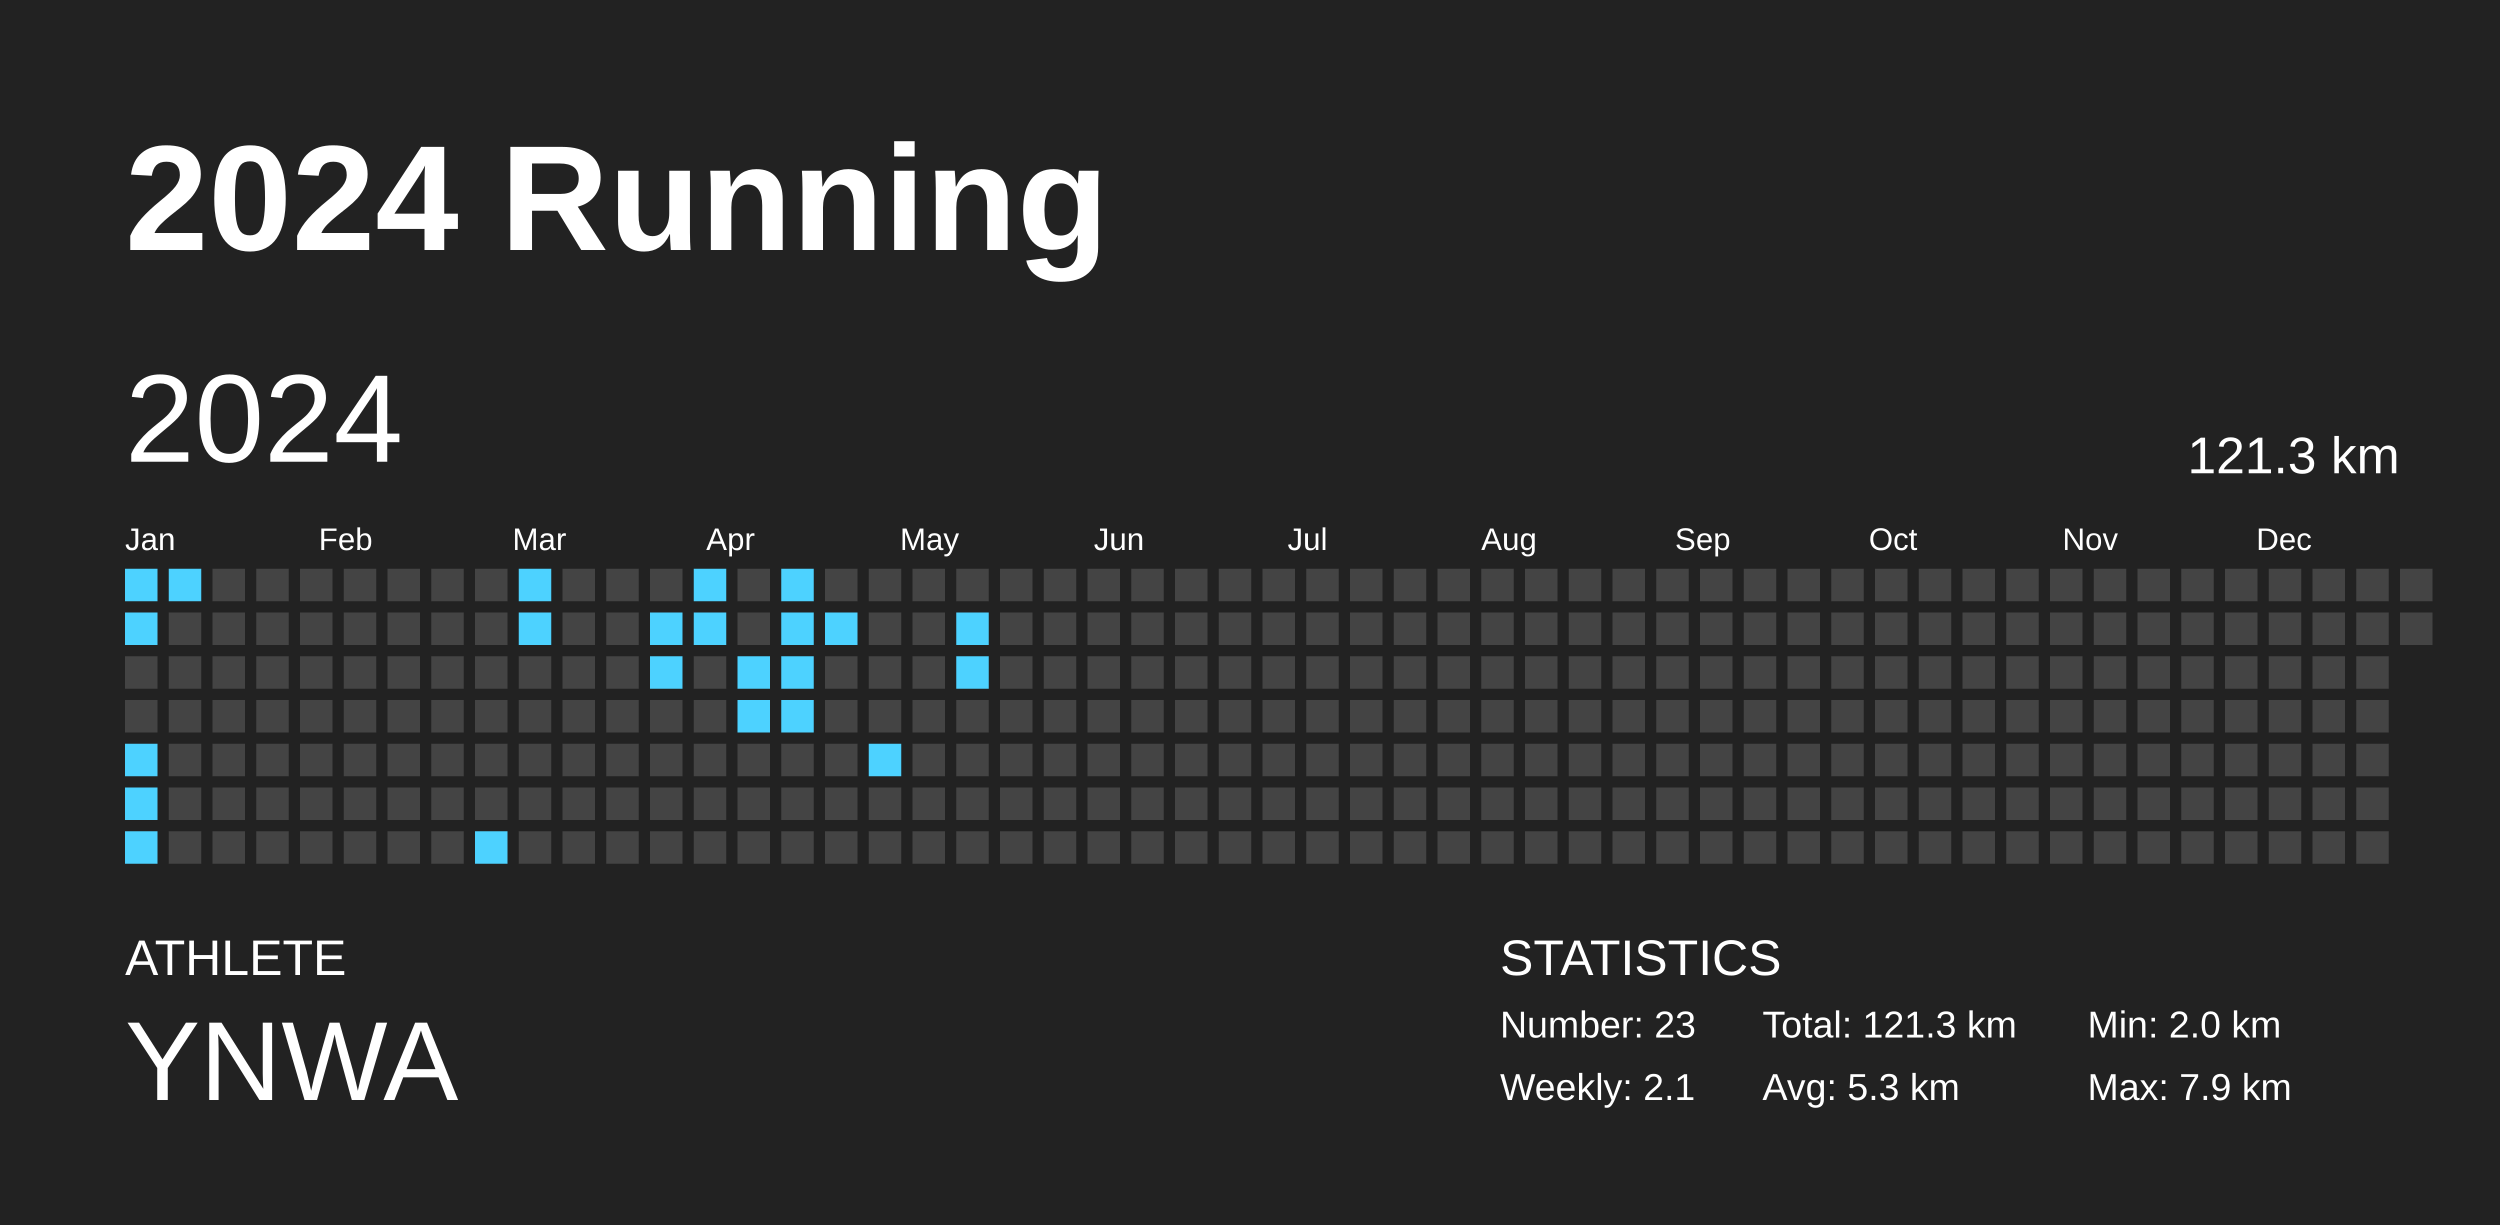
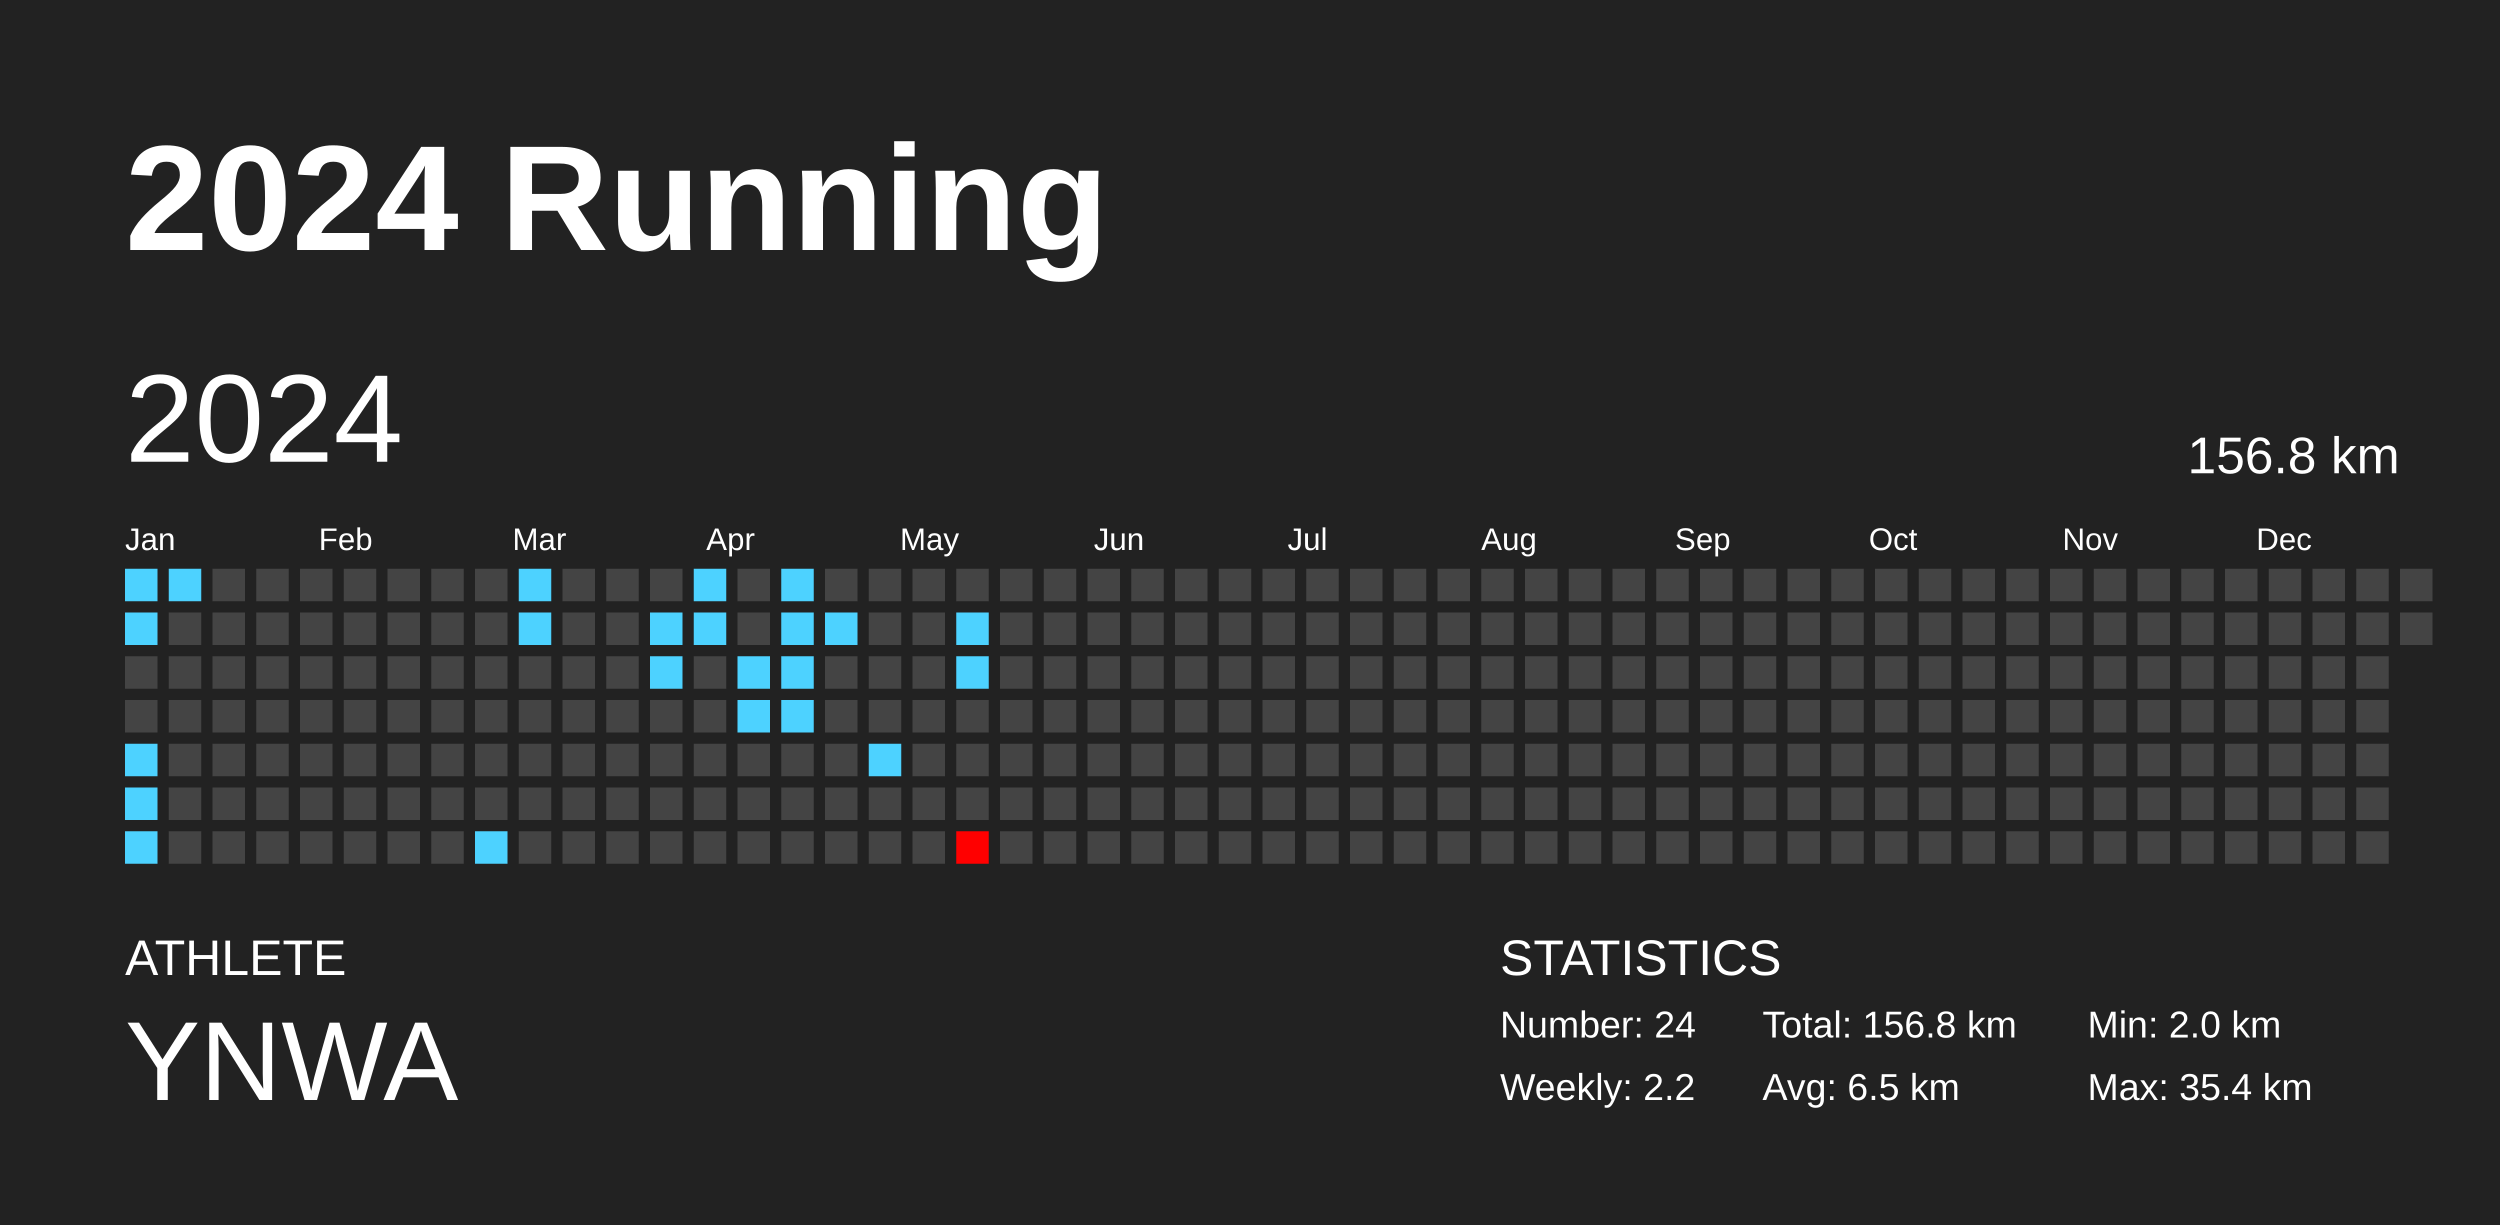
<svg xmlns="http://www.w3.org/2000/svg" baseProfile="full" height="98mm" version="1.1" viewBox="0,0,200,98" width="200mm">
  <defs />
  <rect fill="#222222" height="98" width="200" x="0" y="0" />
  <text fill="#FFFFFF" style="font-size:12px; font-family:Arial; font-weight:bold;" x="10" y="20">2024 Running</text>
  <text fill="#FFFFFF" style="font-size:4px; font-family:Arial" x="10" y="78">ATHLETE</text>
  <text fill="#FFFFFF" style="font-size:9px; font-family:Arial" x="10" y="88">YNWA</text>
  <text fill="#FFFFFF" style="font-size:4px; font-family:Arial" x="120" y="78">STATISTICS</text>
-   <text fill="#FFFFFF" style="font-size:3px; font-family:Arial" x="120" y="83">Number: 23</text>
-   <text fill="#FFFFFF" style="font-size:3px; font-family:Arial" x="120" y="88">Weekly: 2.1</text>
-   <text fill="#FFFFFF" style="font-size:3px; font-family:Arial" x="141" y="83">Total: 121.3 km</text>
-   <text fill="#FFFFFF" style="font-size:3px; font-family:Arial" x="141" y="88">Avg: 5.3 km</text>
+   <text fill="#FFFFFF" style="font-size:3px; font-family:Arial" x="120" y="83">Number: 24</text>
+   <text fill="#FFFFFF" style="font-size:3px; font-family:Arial" x="120" y="88">Weekly: 2.2</text>
+   <text fill="#FFFFFF" style="font-size:3px; font-family:Arial" x="141" y="83">Total: 156.8 km</text>
+   <text fill="#FFFFFF" style="font-size:3px; font-family:Arial" x="141" y="88">Avg: 6.5 km</text>
  <text fill="#FFFFFF" style="font-size:3px; font-family:Arial" x="167" y="83">Min: 2.0 km</text>
-   <text fill="#FFFFFF" style="font-size:3px; font-family:Arial" x="167" y="88">Max: 7.9 km</text>
+   <text fill="#FFFFFF" style="font-size:3px; font-family:Arial" x="167" y="88">Max: 35.4 km</text>
  <text dominant-baseline="hanging" fill="#FFFFFF" style="font-size:10.0px; font-family:Arial;" x="10" y="30">2024</text>
-   <text dominant-baseline="hanging" fill="#FFFFFF" style="font-size:4.125px; font-family:Arial;" x="175" y="35">121.3 km</text>
+   <text dominant-baseline="hanging" fill="#FFFFFF" style="font-size:4.125px; font-family:Arial;" x="175" y="35">156.8 km</text>
  <text fill="#FFFFFF" style="font-size:2.5px; font-family:Arial" x="10.0" y="44">Jan</text>
  <text fill="#FFFFFF" style="font-size:2.5px; font-family:Arial" x="25.5" y="44">Feb</text>
  <text fill="#FFFFFF" style="font-size:2.5px; font-family:Arial" x="41.0" y="44">Mar</text>
  <text fill="#FFFFFF" style="font-size:2.5px; font-family:Arial" x="56.5" y="44">Apr</text>
  <text fill="#FFFFFF" style="font-size:2.5px; font-family:Arial" x="72.0" y="44">May</text>
  <text fill="#FFFFFF" style="font-size:2.5px; font-family:Arial" x="87.5" y="44">Jun</text>
  <text fill="#FFFFFF" style="font-size:2.5px; font-family:Arial" x="103.0" y="44">Jul</text>
  <text fill="#FFFFFF" style="font-size:2.5px; font-family:Arial" x="118.5" y="44">Aug</text>
  <text fill="#FFFFFF" style="font-size:2.5px; font-family:Arial" x="134.0" y="44">Sep</text>
  <text fill="#FFFFFF" style="font-size:2.5px; font-family:Arial" x="149.5" y="44">Oct</text>
  <text fill="#FFFFFF" style="font-size:2.5px; font-family:Arial" x="165.0" y="44">Nov</text>
  <text fill="#FFFFFF" style="font-size:2.5px; font-family:Arial" x="180.5" y="44">Dec</text>
  <rect fill="#4dd2ff" height="2.6" width="2.6" x="10.0" y="45.5" />
  <rect fill="#4dd2ff" height="2.6" width="2.6" x="10.0" y="49.0" />
  <rect fill="#444444" height="2.6" width="2.6" x="10.0" y="52.5" />
  <rect fill="#444444" height="2.6" width="2.6" x="10.0" y="56.0" />
  <rect fill="#4dd2ff" height="2.6" width="2.6" x="10.0" y="59.5" />
  <rect fill="#4dd2ff" height="2.6" width="2.6" x="10.0" y="63.0" />
  <rect fill="#4dd2ff" height="2.6" width="2.6" x="10.0" y="66.5" />
  <rect fill="#4dd2ff" height="2.6" width="2.6" x="13.5" y="45.5" />
  <rect fill="#444444" height="2.6" width="2.6" x="13.5" y="49.0" />
  <rect fill="#444444" height="2.6" width="2.6" x="13.5" y="52.5" />
  <rect fill="#444444" height="2.6" width="2.6" x="13.5" y="56.0" />
  <rect fill="#444444" height="2.6" width="2.6" x="13.5" y="59.5" />
  <rect fill="#444444" height="2.6" width="2.6" x="13.5" y="63.0" />
  <rect fill="#444444" height="2.6" width="2.6" x="13.5" y="66.5" />
  <rect fill="#444444" height="2.6" width="2.6" x="17.0" y="45.5" />
  <rect fill="#444444" height="2.6" width="2.6" x="17.0" y="49.0" />
  <rect fill="#444444" height="2.6" width="2.6" x="17.0" y="52.5" />
  <rect fill="#444444" height="2.6" width="2.6" x="17.0" y="56.0" />
  <rect fill="#444444" height="2.6" width="2.6" x="17.0" y="59.5" />
  <rect fill="#444444" height="2.6" width="2.6" x="17.0" y="63.0" />
  <rect fill="#444444" height="2.6" width="2.6" x="17.0" y="66.5" />
  <rect fill="#444444" height="2.6" width="2.6" x="20.5" y="45.5" />
  <rect fill="#444444" height="2.6" width="2.6" x="20.5" y="49.0" />
  <rect fill="#444444" height="2.6" width="2.6" x="20.5" y="52.5" />
  <rect fill="#444444" height="2.6" width="2.6" x="20.5" y="56.0" />
  <rect fill="#444444" height="2.6" width="2.6" x="20.5" y="59.5" />
  <rect fill="#444444" height="2.6" width="2.6" x="20.5" y="63.0" />
  <rect fill="#444444" height="2.6" width="2.6" x="20.5" y="66.5" />
  <rect fill="#444444" height="2.6" width="2.6" x="24.0" y="45.5" />
  <rect fill="#444444" height="2.6" width="2.6" x="24.0" y="49.0" />
  <rect fill="#444444" height="2.6" width="2.6" x="24.0" y="52.5" />
  <rect fill="#444444" height="2.6" width="2.6" x="24.0" y="56.0" />
  <rect fill="#444444" height="2.6" width="2.6" x="24.0" y="59.5" />
  <rect fill="#444444" height="2.6" width="2.6" x="24.0" y="63.0" />
  <rect fill="#444444" height="2.6" width="2.6" x="24.0" y="66.5" />
  <rect fill="#444444" height="2.6" width="2.6" x="27.5" y="45.5" />
  <rect fill="#444444" height="2.6" width="2.6" x="27.5" y="49.0" />
  <rect fill="#444444" height="2.6" width="2.6" x="27.5" y="52.5" />
  <rect fill="#444444" height="2.6" width="2.6" x="27.5" y="56.0" />
  <rect fill="#444444" height="2.6" width="2.6" x="27.5" y="59.5" />
  <rect fill="#444444" height="2.6" width="2.6" x="27.5" y="63.0" />
  <rect fill="#444444" height="2.6" width="2.6" x="27.5" y="66.5" />
  <rect fill="#444444" height="2.6" width="2.6" x="31.0" y="45.5" />
  <rect fill="#444444" height="2.6" width="2.6" x="31.0" y="49.0" />
  <rect fill="#444444" height="2.6" width="2.6" x="31.0" y="52.5" />
  <rect fill="#444444" height="2.6" width="2.6" x="31.0" y="56.0" />
  <rect fill="#444444" height="2.6" width="2.6" x="31.0" y="59.5" />
  <rect fill="#444444" height="2.6" width="2.6" x="31.0" y="63.0" />
  <rect fill="#444444" height="2.6" width="2.6" x="31.0" y="66.5" />
  <rect fill="#444444" height="2.6" width="2.6" x="34.5" y="45.5" />
  <rect fill="#444444" height="2.6" width="2.6" x="34.5" y="49.0" />
  <rect fill="#444444" height="2.6" width="2.6" x="34.5" y="52.5" />
  <rect fill="#444444" height="2.6" width="2.6" x="34.5" y="56.0" />
  <rect fill="#444444" height="2.6" width="2.6" x="34.5" y="59.5" />
  <rect fill="#444444" height="2.6" width="2.6" x="34.5" y="63.0" />
  <rect fill="#444444" height="2.6" width="2.6" x="34.5" y="66.5" />
  <rect fill="#444444" height="2.6" width="2.6" x="38.0" y="45.5" />
  <rect fill="#444444" height="2.6" width="2.6" x="38.0" y="49.0" />
  <rect fill="#444444" height="2.6" width="2.6" x="38.0" y="52.5" />
  <rect fill="#444444" height="2.6" width="2.6" x="38.0" y="56.0" />
  <rect fill="#444444" height="2.6" width="2.6" x="38.0" y="59.5" />
  <rect fill="#444444" height="2.6" width="2.6" x="38.0" y="63.0" />
  <rect fill="#4dd2ff" height="2.6" width="2.6" x="38.0" y="66.5" />
  <rect fill="#4dd2ff" height="2.6" width="2.6" x="41.5" y="45.5" />
  <rect fill="#4dd2ff" height="2.6" width="2.6" x="41.5" y="49.0" />
  <rect fill="#444444" height="2.6" width="2.6" x="41.5" y="52.5" />
  <rect fill="#444444" height="2.6" width="2.6" x="41.5" y="56.0" />
  <rect fill="#444444" height="2.6" width="2.6" x="41.5" y="59.5" />
  <rect fill="#444444" height="2.6" width="2.6" x="41.5" y="63.0" />
  <rect fill="#444444" height="2.6" width="2.6" x="41.5" y="66.5" />
  <rect fill="#444444" height="2.6" width="2.6" x="45.0" y="45.5" />
  <rect fill="#444444" height="2.6" width="2.6" x="45.0" y="49.0" />
  <rect fill="#444444" height="2.6" width="2.6" x="45.0" y="52.5" />
  <rect fill="#444444" height="2.6" width="2.6" x="45.0" y="56.0" />
  <rect fill="#444444" height="2.6" width="2.6" x="45.0" y="59.5" />
  <rect fill="#444444" height="2.6" width="2.6" x="45.0" y="63.0" />
  <rect fill="#444444" height="2.6" width="2.6" x="45.0" y="66.5" />
  <rect fill="#444444" height="2.6" width="2.6" x="48.5" y="45.5" />
  <rect fill="#444444" height="2.6" width="2.6" x="48.5" y="49.0" />
  <rect fill="#444444" height="2.6" width="2.6" x="48.5" y="52.5" />
  <rect fill="#444444" height="2.6" width="2.6" x="48.5" y="56.0" />
  <rect fill="#444444" height="2.6" width="2.6" x="48.5" y="59.5" />
  <rect fill="#444444" height="2.6" width="2.6" x="48.5" y="63.0" />
  <rect fill="#444444" height="2.6" width="2.6" x="48.5" y="66.5" />
  <rect fill="#444444" height="2.6" width="2.6" x="52.0" y="45.5" />
  <rect fill="#4dd2ff" height="2.6" width="2.6" x="52.0" y="49.0" />
  <rect fill="#4dd2ff" height="2.6" width="2.6" x="52.0" y="52.5" />
  <rect fill="#444444" height="2.6" width="2.6" x="52.0" y="56.0" />
  <rect fill="#444444" height="2.6" width="2.6" x="52.0" y="59.5" />
  <rect fill="#444444" height="2.6" width="2.6" x="52.0" y="63.0" />
  <rect fill="#444444" height="2.6" width="2.6" x="52.0" y="66.5" />
  <rect fill="#4dd2ff" height="2.6" width="2.6" x="55.5" y="45.5" />
  <rect fill="#4dd2ff" height="2.6" width="2.6" x="55.5" y="49.0" />
  <rect fill="#444444" height="2.6" width="2.6" x="55.5" y="52.5" />
  <rect fill="#444444" height="2.6" width="2.6" x="55.5" y="56.0" />
  <rect fill="#444444" height="2.6" width="2.6" x="55.5" y="59.5" />
  <rect fill="#444444" height="2.6" width="2.6" x="55.5" y="63.0" />
  <rect fill="#444444" height="2.6" width="2.6" x="55.5" y="66.5" />
  <rect fill="#444444" height="2.6" width="2.6" x="59.0" y="45.5" />
  <rect fill="#444444" height="2.6" width="2.6" x="59.0" y="49.0" />
  <rect fill="#4dd2ff" height="2.6" width="2.6" x="59.0" y="52.5" />
  <rect fill="#4dd2ff" height="2.6" width="2.6" x="59.0" y="56.0" />
  <rect fill="#444444" height="2.6" width="2.6" x="59.0" y="59.5" />
  <rect fill="#444444" height="2.6" width="2.6" x="59.0" y="63.0" />
  <rect fill="#444444" height="2.6" width="2.6" x="59.0" y="66.5" />
  <rect fill="#4dd2ff" height="2.6" width="2.6" x="62.5" y="45.5" />
  <rect fill="#4dd2ff" height="2.6" width="2.6" x="62.5" y="49.0" />
  <rect fill="#4dd2ff" height="2.6" width="2.6" x="62.5" y="52.5" />
  <rect fill="#4dd2ff" height="2.6" width="2.6" x="62.5" y="56.0" />
  <rect fill="#444444" height="2.6" width="2.6" x="62.5" y="59.5" />
  <rect fill="#444444" height="2.6" width="2.6" x="62.5" y="63.0" />
  <rect fill="#444444" height="2.6" width="2.6" x="62.5" y="66.5" />
  <rect fill="#444444" height="2.6" width="2.6" x="66.0" y="45.5" />
  <rect fill="#4dd2ff" height="2.6" width="2.6" x="66.0" y="49.0" />
  <rect fill="#444444" height="2.6" width="2.6" x="66.0" y="52.5" />
  <rect fill="#444444" height="2.6" width="2.6" x="66.0" y="56.0" />
  <rect fill="#444444" height="2.6" width="2.6" x="66.0" y="59.5" />
  <rect fill="#444444" height="2.6" width="2.6" x="66.0" y="63.0" />
  <rect fill="#444444" height="2.6" width="2.6" x="66.0" y="66.5" />
  <rect fill="#444444" height="2.6" width="2.6" x="69.5" y="45.5" />
  <rect fill="#444444" height="2.6" width="2.6" x="69.5" y="49.0" />
  <rect fill="#444444" height="2.6" width="2.6" x="69.5" y="52.5" />
  <rect fill="#444444" height="2.6" width="2.6" x="69.5" y="56.0" />
  <rect fill="#4dd2ff" height="2.6" width="2.6" x="69.5" y="59.5" />
  <rect fill="#444444" height="2.6" width="2.6" x="69.5" y="63.0" />
  <rect fill="#444444" height="2.6" width="2.6" x="69.5" y="66.5" />
  <rect fill="#444444" height="2.6" width="2.6" x="73.0" y="45.5" />
  <rect fill="#444444" height="2.6" width="2.6" x="73.0" y="49.0" />
  <rect fill="#444444" height="2.6" width="2.6" x="73.0" y="52.5" />
  <rect fill="#444444" height="2.6" width="2.6" x="73.0" y="56.0" />
  <rect fill="#444444" height="2.6" width="2.6" x="73.0" y="59.5" />
  <rect fill="#444444" height="2.6" width="2.6" x="73.0" y="63.0" />
  <rect fill="#444444" height="2.6" width="2.6" x="73.0" y="66.5" />
  <rect fill="#444444" height="2.6" width="2.6" x="76.5" y="45.5" />
  <rect fill="#4dd2ff" height="2.6" width="2.6" x="76.5" y="49.0" />
  <rect fill="#4dd2ff" height="2.6" width="2.6" x="76.5" y="52.5" />
  <rect fill="#444444" height="2.6" width="2.6" x="76.5" y="56.0" />
  <rect fill="#444444" height="2.6" width="2.6" x="76.5" y="59.5" />
  <rect fill="#444444" height="2.6" width="2.6" x="76.5" y="63.0" />
-   <rect fill="#444444" height="2.6" width="2.6" x="76.5" y="66.5" />
+   <rect fill="red" height="2.6" width="2.6" x="76.5" y="66.5" />
  <rect fill="#444444" height="2.6" width="2.6" x="80.0" y="45.5" />
  <rect fill="#444444" height="2.6" width="2.6" x="80.0" y="49.0" />
  <rect fill="#444444" height="2.6" width="2.6" x="80.0" y="52.5" />
  <rect fill="#444444" height="2.6" width="2.6" x="80.0" y="56.0" />
  <rect fill="#444444" height="2.6" width="2.6" x="80.0" y="59.5" />
  <rect fill="#444444" height="2.6" width="2.6" x="80.0" y="63.0" />
  <rect fill="#444444" height="2.6" width="2.6" x="80.0" y="66.5" />
  <rect fill="#444444" height="2.6" width="2.6" x="83.5" y="45.5" />
  <rect fill="#444444" height="2.6" width="2.6" x="83.5" y="49.0" />
  <rect fill="#444444" height="2.6" width="2.6" x="83.5" y="52.5" />
  <rect fill="#444444" height="2.6" width="2.6" x="83.5" y="56.0" />
  <rect fill="#444444" height="2.6" width="2.6" x="83.5" y="59.5" />
  <rect fill="#444444" height="2.6" width="2.6" x="83.5" y="63.0" />
  <rect fill="#444444" height="2.6" width="2.6" x="83.5" y="66.5" />
  <rect fill="#444444" height="2.6" width="2.6" x="87.0" y="45.5" />
  <rect fill="#444444" height="2.6" width="2.6" x="87.0" y="49.0" />
  <rect fill="#444444" height="2.6" width="2.6" x="87.0" y="52.5" />
  <rect fill="#444444" height="2.6" width="2.6" x="87.0" y="56.0" />
  <rect fill="#444444" height="2.6" width="2.6" x="87.0" y="59.5" />
  <rect fill="#444444" height="2.6" width="2.6" x="87.0" y="63.0" />
  <rect fill="#444444" height="2.6" width="2.6" x="87.0" y="66.5" />
  <rect fill="#444444" height="2.6" width="2.6" x="90.5" y="45.5" />
  <rect fill="#444444" height="2.6" width="2.6" x="90.5" y="49.0" />
  <rect fill="#444444" height="2.6" width="2.6" x="90.5" y="52.5" />
  <rect fill="#444444" height="2.6" width="2.6" x="90.5" y="56.0" />
  <rect fill="#444444" height="2.6" width="2.6" x="90.5" y="59.5" />
  <rect fill="#444444" height="2.6" width="2.6" x="90.5" y="63.0" />
  <rect fill="#444444" height="2.6" width="2.6" x="90.5" y="66.5" />
  <rect fill="#444444" height="2.6" width="2.6" x="94.0" y="45.5" />
  <rect fill="#444444" height="2.6" width="2.6" x="94.0" y="49.0" />
  <rect fill="#444444" height="2.6" width="2.6" x="94.0" y="52.5" />
  <rect fill="#444444" height="2.6" width="2.6" x="94.0" y="56.0" />
  <rect fill="#444444" height="2.6" width="2.6" x="94.0" y="59.5" />
  <rect fill="#444444" height="2.6" width="2.6" x="94.0" y="63.0" />
  <rect fill="#444444" height="2.6" width="2.6" x="94.0" y="66.5" />
  <rect fill="#444444" height="2.6" width="2.6" x="97.5" y="45.5" />
  <rect fill="#444444" height="2.6" width="2.6" x="97.5" y="49.0" />
  <rect fill="#444444" height="2.6" width="2.6" x="97.5" y="52.5" />
  <rect fill="#444444" height="2.6" width="2.6" x="97.5" y="56.0" />
  <rect fill="#444444" height="2.6" width="2.6" x="97.5" y="59.5" />
  <rect fill="#444444" height="2.6" width="2.6" x="97.5" y="63.0" />
  <rect fill="#444444" height="2.6" width="2.6" x="97.5" y="66.5" />
  <rect fill="#444444" height="2.6" width="2.6" x="101.0" y="45.5" />
  <rect fill="#444444" height="2.6" width="2.6" x="101.0" y="49.0" />
  <rect fill="#444444" height="2.6" width="2.6" x="101.0" y="52.5" />
  <rect fill="#444444" height="2.6" width="2.6" x="101.0" y="56.0" />
  <rect fill="#444444" height="2.6" width="2.6" x="101.0" y="59.5" />
  <rect fill="#444444" height="2.6" width="2.6" x="101.0" y="63.0" />
  <rect fill="#444444" height="2.6" width="2.6" x="101.0" y="66.5" />
  <rect fill="#444444" height="2.6" width="2.6" x="104.5" y="45.5" />
  <rect fill="#444444" height="2.6" width="2.6" x="104.5" y="49.0" />
  <rect fill="#444444" height="2.6" width="2.6" x="104.5" y="52.5" />
  <rect fill="#444444" height="2.6" width="2.6" x="104.5" y="56.0" />
  <rect fill="#444444" height="2.6" width="2.6" x="104.5" y="59.5" />
  <rect fill="#444444" height="2.6" width="2.6" x="104.5" y="63.0" />
  <rect fill="#444444" height="2.6" width="2.6" x="104.5" y="66.5" />
  <rect fill="#444444" height="2.6" width="2.6" x="108.0" y="45.5" />
  <rect fill="#444444" height="2.6" width="2.6" x="108.0" y="49.0" />
  <rect fill="#444444" height="2.6" width="2.6" x="108.0" y="52.5" />
  <rect fill="#444444" height="2.6" width="2.6" x="108.0" y="56.0" />
  <rect fill="#444444" height="2.6" width="2.6" x="108.0" y="59.5" />
  <rect fill="#444444" height="2.6" width="2.6" x="108.0" y="63.0" />
  <rect fill="#444444" height="2.6" width="2.6" x="108.0" y="66.5" />
  <rect fill="#444444" height="2.6" width="2.6" x="111.5" y="45.5" />
  <rect fill="#444444" height="2.6" width="2.6" x="111.5" y="49.0" />
  <rect fill="#444444" height="2.6" width="2.6" x="111.5" y="52.5" />
  <rect fill="#444444" height="2.6" width="2.6" x="111.5" y="56.0" />
  <rect fill="#444444" height="2.6" width="2.6" x="111.5" y="59.5" />
  <rect fill="#444444" height="2.6" width="2.6" x="111.5" y="63.0" />
  <rect fill="#444444" height="2.6" width="2.6" x="111.5" y="66.5" />
  <rect fill="#444444" height="2.6" width="2.6" x="115.0" y="45.5" />
  <rect fill="#444444" height="2.6" width="2.6" x="115.0" y="49.0" />
  <rect fill="#444444" height="2.6" width="2.6" x="115.0" y="52.5" />
  <rect fill="#444444" height="2.6" width="2.6" x="115.0" y="56.0" />
  <rect fill="#444444" height="2.6" width="2.6" x="115.0" y="59.5" />
  <rect fill="#444444" height="2.6" width="2.6" x="115.0" y="63.0" />
  <rect fill="#444444" height="2.6" width="2.6" x="115.0" y="66.5" />
  <rect fill="#444444" height="2.6" width="2.6" x="118.5" y="45.5" />
  <rect fill="#444444" height="2.6" width="2.6" x="118.5" y="49.0" />
  <rect fill="#444444" height="2.6" width="2.6" x="118.5" y="52.5" />
  <rect fill="#444444" height="2.6" width="2.6" x="118.5" y="56.0" />
  <rect fill="#444444" height="2.6" width="2.6" x="118.5" y="59.5" />
  <rect fill="#444444" height="2.6" width="2.6" x="118.5" y="63.0" />
  <rect fill="#444444" height="2.6" width="2.6" x="118.5" y="66.5" />
  <rect fill="#444444" height="2.6" width="2.6" x="122.0" y="45.5" />
  <rect fill="#444444" height="2.6" width="2.6" x="122.0" y="49.0" />
  <rect fill="#444444" height="2.6" width="2.6" x="122.0" y="52.5" />
  <rect fill="#444444" height="2.6" width="2.6" x="122.0" y="56.0" />
  <rect fill="#444444" height="2.6" width="2.6" x="122.0" y="59.5" />
  <rect fill="#444444" height="2.6" width="2.6" x="122.0" y="63.0" />
  <rect fill="#444444" height="2.6" width="2.6" x="122.0" y="66.5" />
  <rect fill="#444444" height="2.6" width="2.6" x="125.5" y="45.5" />
  <rect fill="#444444" height="2.6" width="2.6" x="125.5" y="49.0" />
  <rect fill="#444444" height="2.6" width="2.6" x="125.5" y="52.5" />
  <rect fill="#444444" height="2.6" width="2.6" x="125.5" y="56.0" />
  <rect fill="#444444" height="2.6" width="2.6" x="125.5" y="59.5" />
  <rect fill="#444444" height="2.6" width="2.6" x="125.5" y="63.0" />
  <rect fill="#444444" height="2.6" width="2.6" x="125.5" y="66.5" />
  <rect fill="#444444" height="2.6" width="2.6" x="129.0" y="45.5" />
  <rect fill="#444444" height="2.6" width="2.6" x="129.0" y="49.0" />
  <rect fill="#444444" height="2.6" width="2.6" x="129.0" y="52.5" />
  <rect fill="#444444" height="2.6" width="2.6" x="129.0" y="56.0" />
  <rect fill="#444444" height="2.6" width="2.6" x="129.0" y="59.5" />
  <rect fill="#444444" height="2.6" width="2.6" x="129.0" y="63.0" />
  <rect fill="#444444" height="2.6" width="2.6" x="129.0" y="66.5" />
  <rect fill="#444444" height="2.6" width="2.6" x="132.5" y="45.5" />
  <rect fill="#444444" height="2.6" width="2.6" x="132.5" y="49.0" />
  <rect fill="#444444" height="2.6" width="2.6" x="132.5" y="52.5" />
  <rect fill="#444444" height="2.6" width="2.6" x="132.5" y="56.0" />
  <rect fill="#444444" height="2.6" width="2.6" x="132.5" y="59.5" />
  <rect fill="#444444" height="2.6" width="2.6" x="132.5" y="63.0" />
  <rect fill="#444444" height="2.6" width="2.6" x="132.5" y="66.5" />
  <rect fill="#444444" height="2.6" width="2.6" x="136.0" y="45.5" />
  <rect fill="#444444" height="2.6" width="2.6" x="136.0" y="49.0" />
  <rect fill="#444444" height="2.6" width="2.6" x="136.0" y="52.5" />
  <rect fill="#444444" height="2.6" width="2.6" x="136.0" y="56.0" />
  <rect fill="#444444" height="2.6" width="2.6" x="136.0" y="59.5" />
  <rect fill="#444444" height="2.6" width="2.6" x="136.0" y="63.0" />
  <rect fill="#444444" height="2.6" width="2.6" x="136.0" y="66.5" />
  <rect fill="#444444" height="2.6" width="2.6" x="139.5" y="45.5" />
  <rect fill="#444444" height="2.6" width="2.6" x="139.5" y="49.0" />
  <rect fill="#444444" height="2.6" width="2.6" x="139.5" y="52.5" />
  <rect fill="#444444" height="2.6" width="2.6" x="139.5" y="56.0" />
  <rect fill="#444444" height="2.6" width="2.6" x="139.5" y="59.5" />
  <rect fill="#444444" height="2.6" width="2.6" x="139.5" y="63.0" />
  <rect fill="#444444" height="2.6" width="2.6" x="139.5" y="66.5" />
  <rect fill="#444444" height="2.6" width="2.6" x="143.0" y="45.5" />
  <rect fill="#444444" height="2.6" width="2.6" x="143.0" y="49.0" />
  <rect fill="#444444" height="2.6" width="2.6" x="143.0" y="52.5" />
  <rect fill="#444444" height="2.6" width="2.6" x="143.0" y="56.0" />
  <rect fill="#444444" height="2.6" width="2.6" x="143.0" y="59.5" />
  <rect fill="#444444" height="2.6" width="2.6" x="143.0" y="63.0" />
  <rect fill="#444444" height="2.6" width="2.6" x="143.0" y="66.5" />
  <rect fill="#444444" height="2.6" width="2.6" x="146.5" y="45.5" />
  <rect fill="#444444" height="2.6" width="2.6" x="146.5" y="49.0" />
  <rect fill="#444444" height="2.6" width="2.6" x="146.5" y="52.5" />
  <rect fill="#444444" height="2.6" width="2.6" x="146.5" y="56.0" />
  <rect fill="#444444" height="2.6" width="2.6" x="146.5" y="59.5" />
  <rect fill="#444444" height="2.6" width="2.6" x="146.5" y="63.0" />
  <rect fill="#444444" height="2.6" width="2.6" x="146.5" y="66.5" />
  <rect fill="#444444" height="2.6" width="2.6" x="150.0" y="45.5" />
  <rect fill="#444444" height="2.6" width="2.6" x="150.0" y="49.0" />
  <rect fill="#444444" height="2.6" width="2.6" x="150.0" y="52.5" />
  <rect fill="#444444" height="2.6" width="2.6" x="150.0" y="56.0" />
  <rect fill="#444444" height="2.6" width="2.6" x="150.0" y="59.5" />
  <rect fill="#444444" height="2.6" width="2.6" x="150.0" y="63.0" />
  <rect fill="#444444" height="2.6" width="2.6" x="150.0" y="66.5" />
  <rect fill="#444444" height="2.6" width="2.6" x="153.5" y="45.5" />
  <rect fill="#444444" height="2.6" width="2.6" x="153.5" y="49.0" />
  <rect fill="#444444" height="2.6" width="2.6" x="153.5" y="52.5" />
  <rect fill="#444444" height="2.6" width="2.6" x="153.5" y="56.0" />
  <rect fill="#444444" height="2.6" width="2.6" x="153.5" y="59.5" />
  <rect fill="#444444" height="2.6" width="2.6" x="153.5" y="63.0" />
  <rect fill="#444444" height="2.6" width="2.6" x="153.5" y="66.5" />
  <rect fill="#444444" height="2.6" width="2.6" x="157.0" y="45.5" />
  <rect fill="#444444" height="2.6" width="2.6" x="157.0" y="49.0" />
  <rect fill="#444444" height="2.6" width="2.6" x="157.0" y="52.5" />
  <rect fill="#444444" height="2.6" width="2.6" x="157.0" y="56.0" />
  <rect fill="#444444" height="2.6" width="2.6" x="157.0" y="59.5" />
  <rect fill="#444444" height="2.6" width="2.6" x="157.0" y="63.0" />
  <rect fill="#444444" height="2.6" width="2.6" x="157.0" y="66.5" />
  <rect fill="#444444" height="2.6" width="2.6" x="160.5" y="45.5" />
  <rect fill="#444444" height="2.6" width="2.6" x="160.5" y="49.0" />
  <rect fill="#444444" height="2.6" width="2.6" x="160.5" y="52.5" />
  <rect fill="#444444" height="2.6" width="2.6" x="160.5" y="56.0" />
  <rect fill="#444444" height="2.6" width="2.6" x="160.5" y="59.5" />
  <rect fill="#444444" height="2.6" width="2.6" x="160.5" y="63.0" />
  <rect fill="#444444" height="2.6" width="2.6" x="160.5" y="66.5" />
  <rect fill="#444444" height="2.6" width="2.6" x="164.0" y="45.5" />
  <rect fill="#444444" height="2.6" width="2.6" x="164.0" y="49.0" />
  <rect fill="#444444" height="2.6" width="2.6" x="164.0" y="52.5" />
  <rect fill="#444444" height="2.6" width="2.6" x="164.0" y="56.0" />
  <rect fill="#444444" height="2.6" width="2.6" x="164.0" y="59.5" />
  <rect fill="#444444" height="2.6" width="2.6" x="164.0" y="63.0" />
  <rect fill="#444444" height="2.6" width="2.6" x="164.0" y="66.5" />
  <rect fill="#444444" height="2.6" width="2.6" x="167.5" y="45.5" />
  <rect fill="#444444" height="2.6" width="2.6" x="167.5" y="49.0" />
  <rect fill="#444444" height="2.6" width="2.6" x="167.5" y="52.5" />
  <rect fill="#444444" height="2.6" width="2.6" x="167.5" y="56.0" />
  <rect fill="#444444" height="2.6" width="2.6" x="167.5" y="59.5" />
  <rect fill="#444444" height="2.6" width="2.6" x="167.5" y="63.0" />
  <rect fill="#444444" height="2.6" width="2.6" x="167.5" y="66.5" />
  <rect fill="#444444" height="2.6" width="2.6" x="171.0" y="45.5" />
  <rect fill="#444444" height="2.6" width="2.6" x="171.0" y="49.0" />
  <rect fill="#444444" height="2.6" width="2.6" x="171.0" y="52.5" />
  <rect fill="#444444" height="2.6" width="2.6" x="171.0" y="56.0" />
  <rect fill="#444444" height="2.6" width="2.6" x="171.0" y="59.5" />
  <rect fill="#444444" height="2.6" width="2.6" x="171.0" y="63.0" />
  <rect fill="#444444" height="2.6" width="2.6" x="171.0" y="66.5" />
  <rect fill="#444444" height="2.6" width="2.6" x="174.5" y="45.5" />
  <rect fill="#444444" height="2.6" width="2.6" x="174.5" y="49.0" />
  <rect fill="#444444" height="2.6" width="2.6" x="174.5" y="52.5" />
  <rect fill="#444444" height="2.6" width="2.6" x="174.5" y="56.0" />
  <rect fill="#444444" height="2.6" width="2.6" x="174.5" y="59.5" />
  <rect fill="#444444" height="2.6" width="2.6" x="174.5" y="63.0" />
  <rect fill="#444444" height="2.6" width="2.6" x="174.5" y="66.5" />
  <rect fill="#444444" height="2.6" width="2.6" x="178.0" y="45.5" />
  <rect fill="#444444" height="2.6" width="2.6" x="178.0" y="49.0" />
  <rect fill="#444444" height="2.6" width="2.6" x="178.0" y="52.5" />
  <rect fill="#444444" height="2.6" width="2.6" x="178.0" y="56.0" />
  <rect fill="#444444" height="2.6" width="2.6" x="178.0" y="59.5" />
  <rect fill="#444444" height="2.6" width="2.6" x="178.0" y="63.0" />
  <rect fill="#444444" height="2.6" width="2.6" x="178.0" y="66.5" />
  <rect fill="#444444" height="2.6" width="2.6" x="181.5" y="45.5" />
  <rect fill="#444444" height="2.6" width="2.6" x="181.5" y="49.0" />
  <rect fill="#444444" height="2.6" width="2.6" x="181.5" y="52.5" />
  <rect fill="#444444" height="2.6" width="2.6" x="181.5" y="56.0" />
  <rect fill="#444444" height="2.6" width="2.6" x="181.5" y="59.5" />
  <rect fill="#444444" height="2.6" width="2.6" x="181.5" y="63.0" />
  <rect fill="#444444" height="2.6" width="2.6" x="181.5" y="66.5" />
  <rect fill="#444444" height="2.6" width="2.6" x="185.0" y="45.5" />
  <rect fill="#444444" height="2.6" width="2.6" x="185.0" y="49.0" />
  <rect fill="#444444" height="2.6" width="2.6" x="185.0" y="52.5" />
  <rect fill="#444444" height="2.6" width="2.6" x="185.0" y="56.0" />
  <rect fill="#444444" height="2.6" width="2.6" x="185.0" y="59.5" />
  <rect fill="#444444" height="2.6" width="2.6" x="185.0" y="63.0" />
  <rect fill="#444444" height="2.6" width="2.6" x="185.0" y="66.5" />
  <rect fill="#444444" height="2.6" width="2.6" x="188.5" y="45.5" />
  <rect fill="#444444" height="2.6" width="2.6" x="188.5" y="49.0" />
  <rect fill="#444444" height="2.6" width="2.6" x="188.5" y="52.5" />
  <rect fill="#444444" height="2.6" width="2.6" x="188.5" y="56.0" />
  <rect fill="#444444" height="2.6" width="2.6" x="188.5" y="59.5" />
  <rect fill="#444444" height="2.6" width="2.6" x="188.5" y="63.0" />
  <rect fill="#444444" height="2.6" width="2.6" x="188.5" y="66.5" />
  <rect fill="#444444" height="2.6" width="2.6" x="192.0" y="45.5" />
  <rect fill="#444444" height="2.6" width="2.6" x="192.0" y="49.0" />
</svg>
